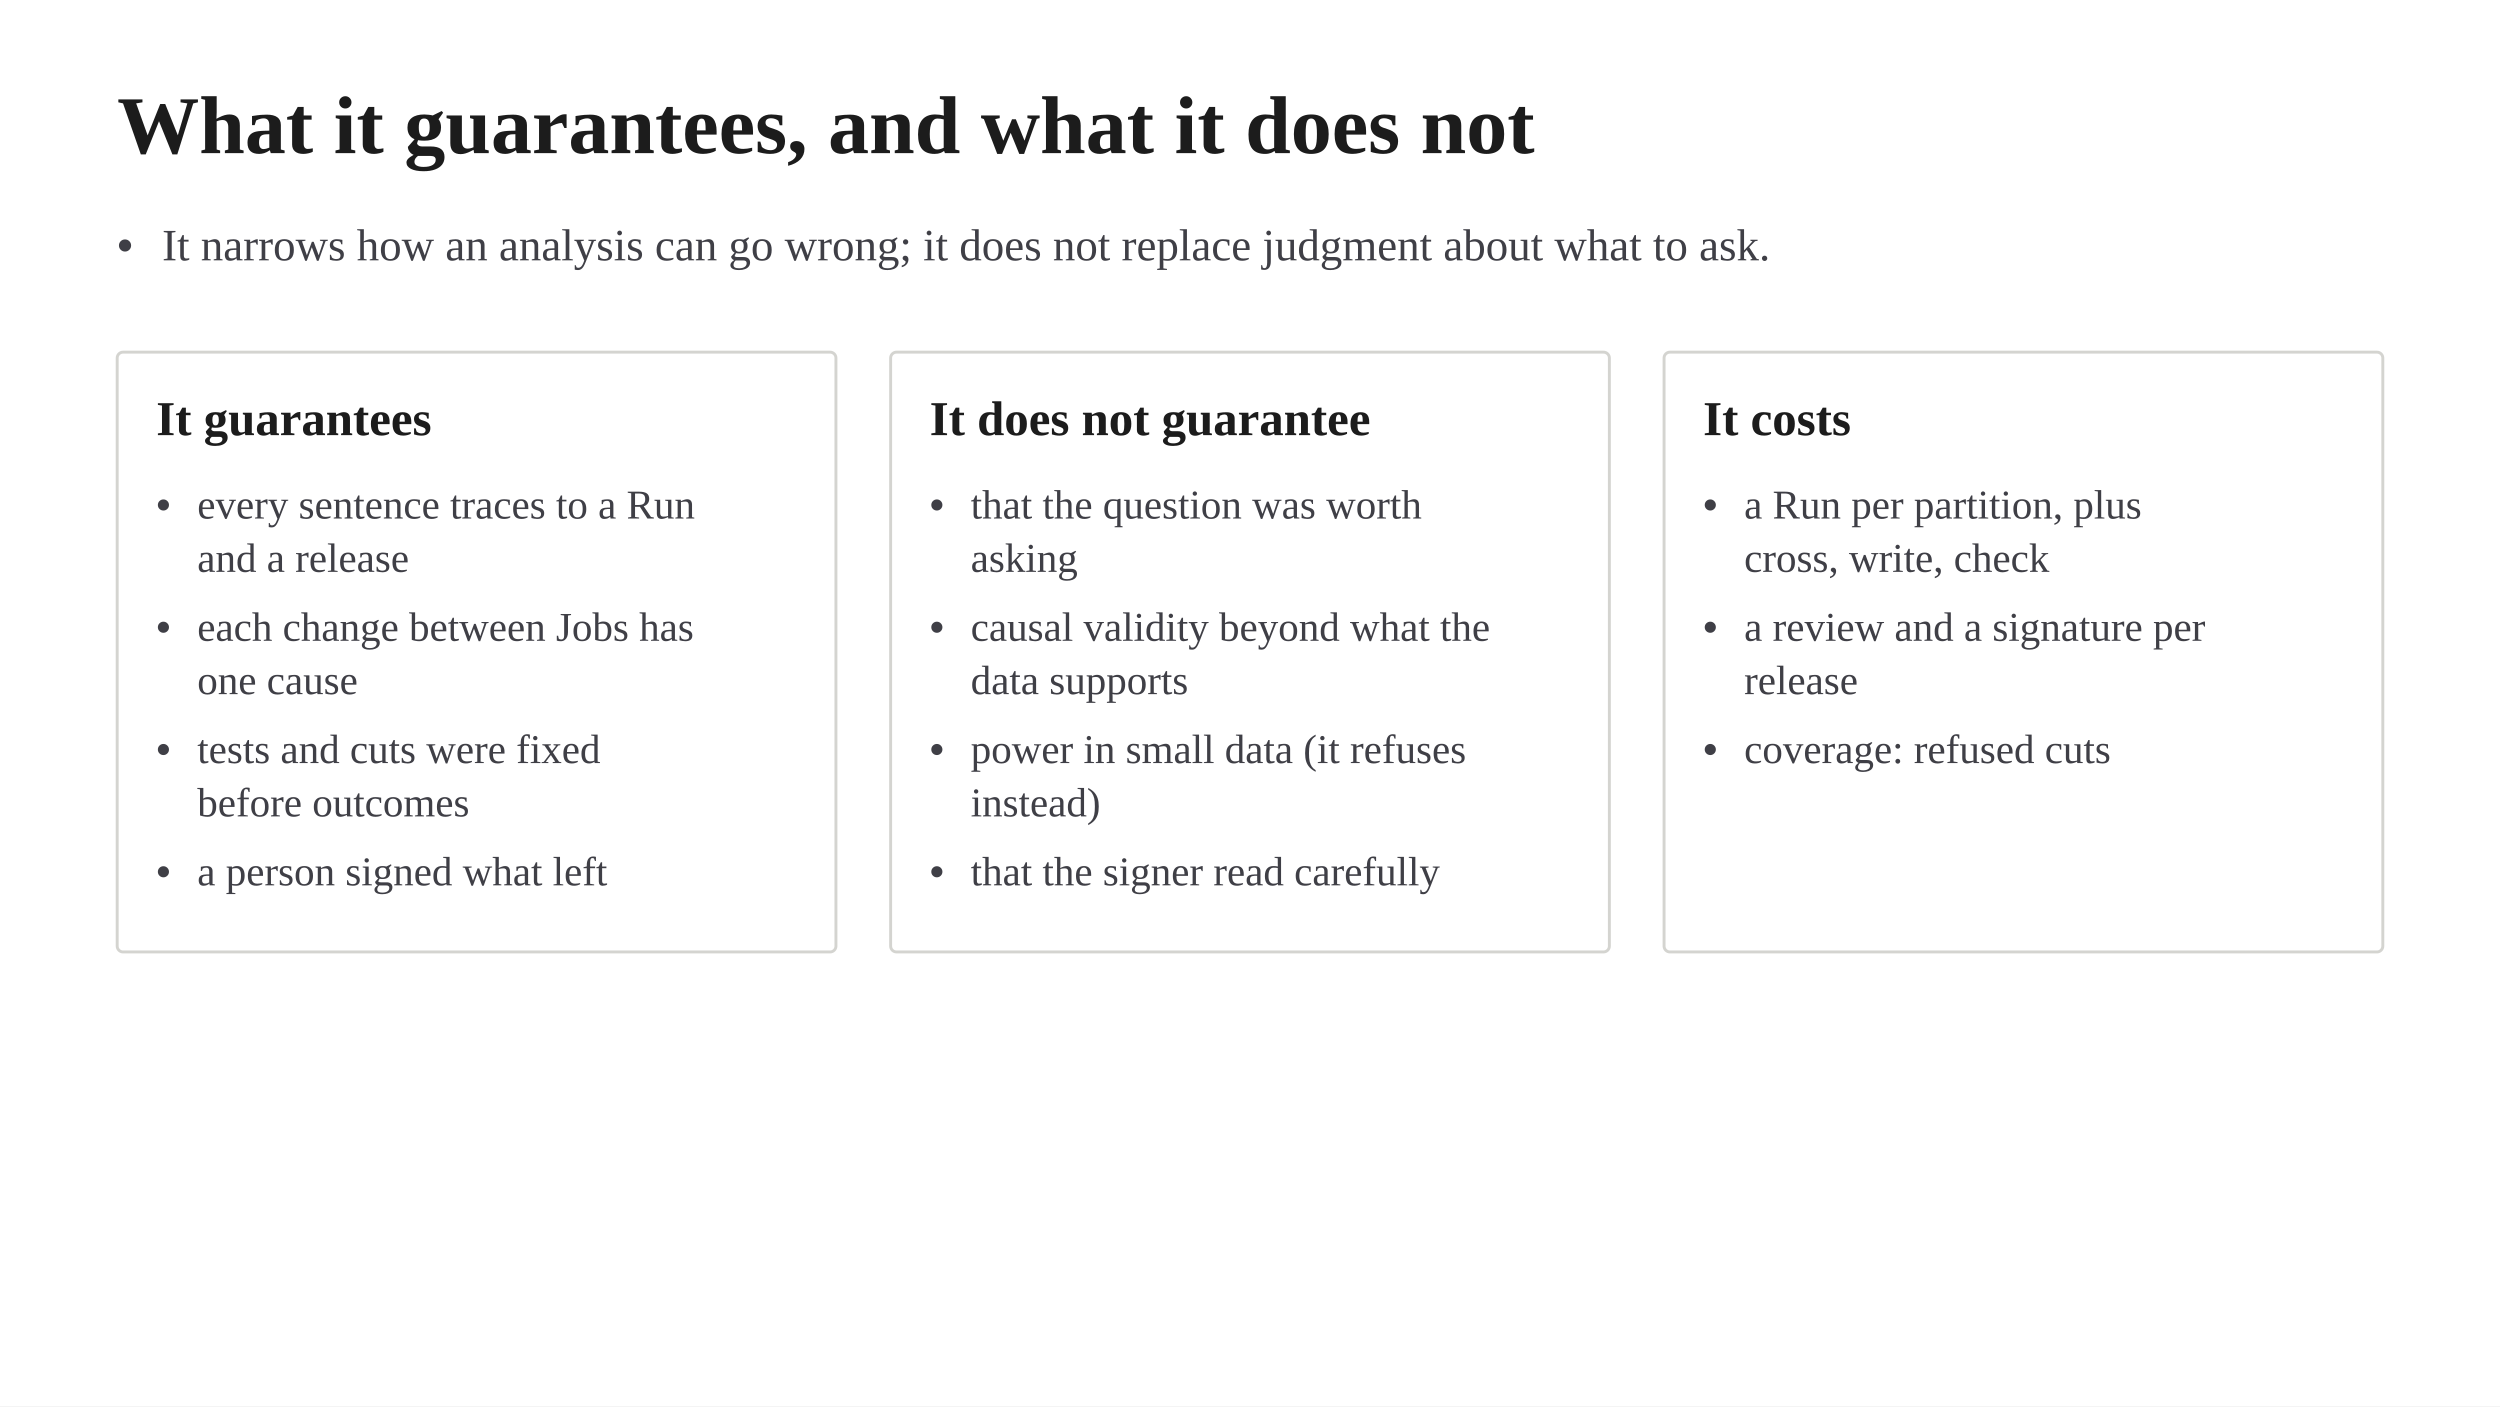
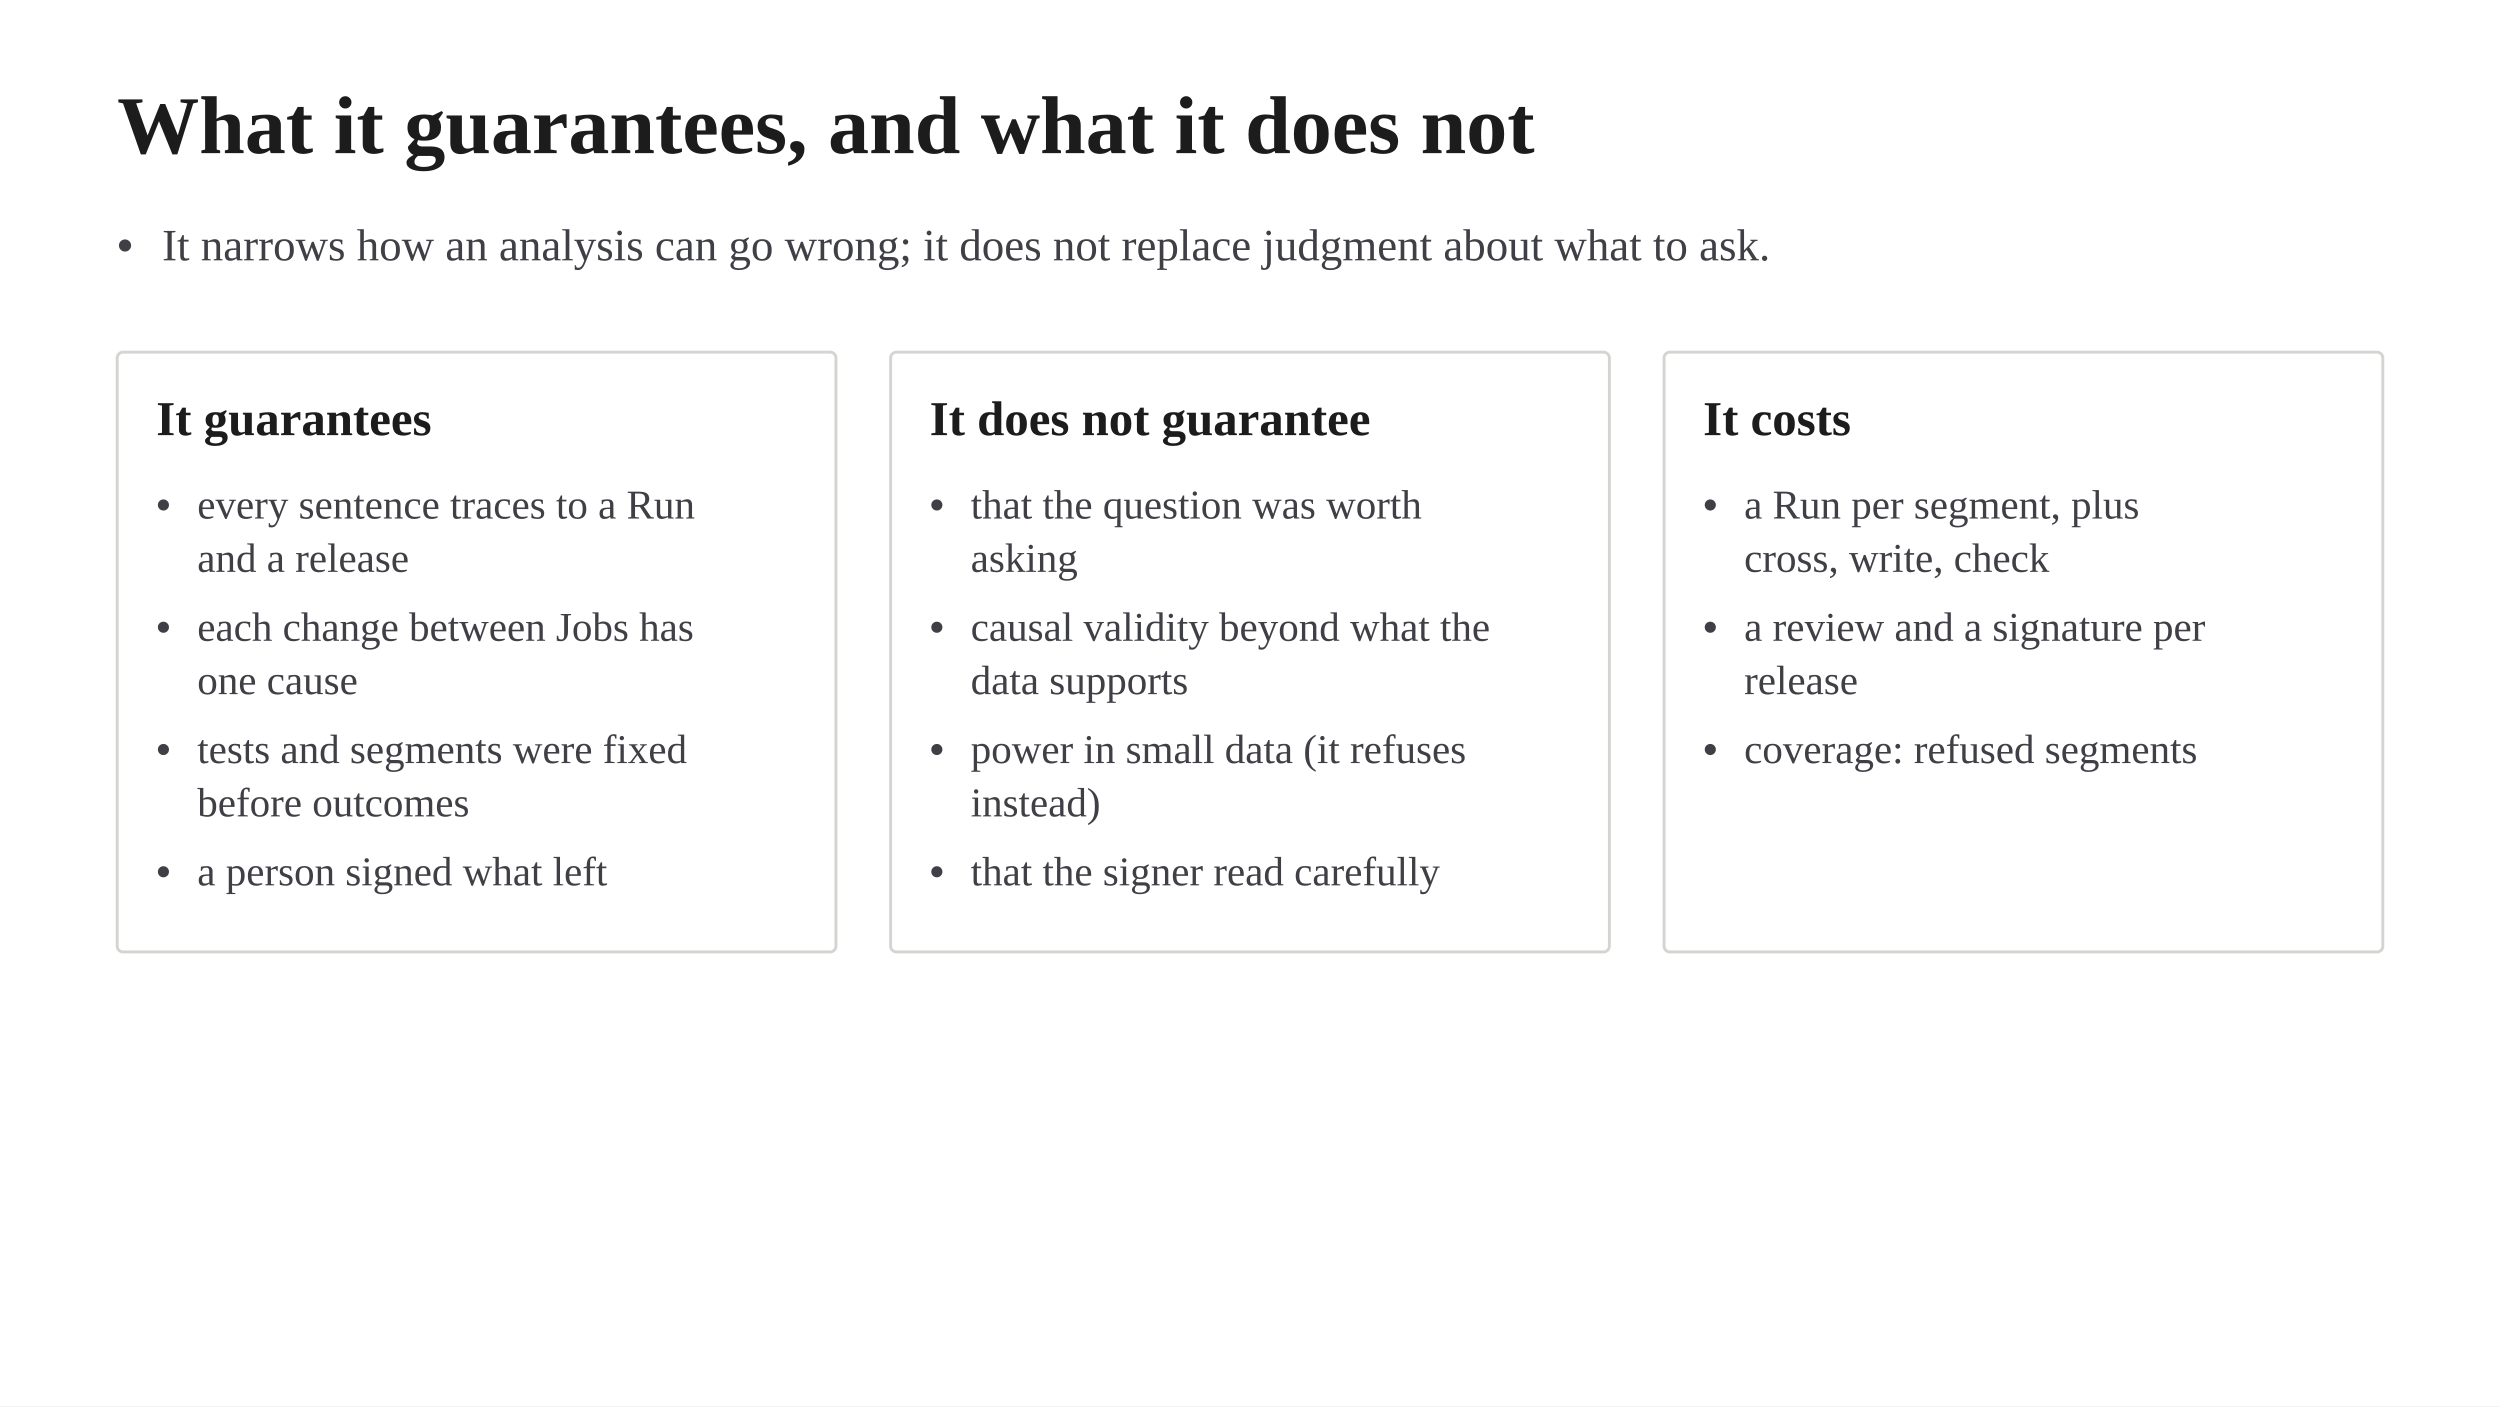
<svg xmlns="http://www.w3.org/2000/svg" width="1280" height="720" viewBox="0 0 1280 720">
  <rect width="1280" height="720" fill="#ffffff" />
  <text x="60.0" y="78.4" font-size="42" fill="#1c1c1c" font-weight="bold" font-family="'Times New Roman', Times, serif" text-anchor="start">What it guarantees, and what it does not</text>
  <text x="60.0" y="133.3" font-size="23" fill="#3f3f46" font-weight="bold" font-family="'Times New Roman', Times, serif" text-anchor="start">•</text>
  <text x="83.0" y="133.3" font-size="23" fill="#3f3f46" font-weight="normal" font-family="'Times New Roman', Times, serif" text-anchor="start">It narrows how an analysis can go wrong; it does not replace judgment about what to ask.</text>
  <rect x="60.0" y="180.3" width="368.0" height="307.1" rx="3" fill="none" stroke="#d4d4d0" stroke-width="1.5" />
  <text x="80.0" y="222.8" font-size="25" fill="#1c1c1c" font-weight="bold" font-family="'Times New Roman', Times, serif" text-anchor="start">It guarantees</text>
  <text x="80.0" y="265.5" font-size="21" fill="#3f3f46" font-weight="bold" font-family="'Times New Roman', Times, serif" text-anchor="start">•</text>
  <text x="101.0" y="265.5" font-size="21" fill="#3f3f46" font-weight="normal" font-family="'Times New Roman', Times, serif" text-anchor="start">every sentence traces to a Run</text>
  <text x="101.0" y="292.8" font-size="21" fill="#3f3f46" font-weight="normal" font-family="'Times New Roman', Times, serif" text-anchor="start">and a release</text>
  <text x="80.0" y="328.1" font-size="21" fill="#3f3f46" font-weight="bold" font-family="'Times New Roman', Times, serif" text-anchor="start">•</text>
  <text x="101.0" y="328.1" font-size="21" fill="#3f3f46" font-weight="normal" font-family="'Times New Roman', Times, serif" text-anchor="start">each change between Jobs has</text>
  <text x="101.0" y="355.4" font-size="21" fill="#3f3f46" font-weight="normal" font-family="'Times New Roman', Times, serif" text-anchor="start">one cause</text>
  <text x="80.0" y="390.7" font-size="21" fill="#3f3f46" font-weight="bold" font-family="'Times New Roman', Times, serif" text-anchor="start">•</text>
-   <text x="101.0" y="390.7" font-size="21" fill="#3f3f46" font-weight="normal" font-family="'Times New Roman', Times, serif" text-anchor="start">tests and cuts were fixed</text>
+   <text x="101.0" y="390.7" font-size="21" fill="#3f3f46" font-weight="normal" font-family="'Times New Roman', Times, serif" text-anchor="start">tests and segments were fixed</text>
  <text x="101.0" y="418.0" font-size="21" fill="#3f3f46" font-weight="normal" font-family="'Times New Roman', Times, serif" text-anchor="start">before outcomes</text>
  <text x="80.0" y="453.3" font-size="21" fill="#3f3f46" font-weight="bold" font-family="'Times New Roman', Times, serif" text-anchor="start">•</text>
  <text x="101.0" y="453.3" font-size="21" fill="#3f3f46" font-weight="normal" font-family="'Times New Roman', Times, serif" text-anchor="start">a person signed what left</text>
  <rect x="456.0" y="180.3" width="368.0" height="307.1" rx="3" fill="none" stroke="#d4d4d0" stroke-width="1.5" />
  <text x="476.0" y="222.8" font-size="25" fill="#1c1c1c" font-weight="bold" font-family="'Times New Roman', Times, serif" text-anchor="start">It does not guarantee</text>
  <text x="476.0" y="265.5" font-size="21" fill="#3f3f46" font-weight="bold" font-family="'Times New Roman', Times, serif" text-anchor="start">•</text>
  <text x="497.0" y="265.5" font-size="21" fill="#3f3f46" font-weight="normal" font-family="'Times New Roman', Times, serif" text-anchor="start">that the question was worth</text>
  <text x="497.0" y="292.8" font-size="21" fill="#3f3f46" font-weight="normal" font-family="'Times New Roman', Times, serif" text-anchor="start">asking</text>
  <text x="476.0" y="328.1" font-size="21" fill="#3f3f46" font-weight="bold" font-family="'Times New Roman', Times, serif" text-anchor="start">•</text>
  <text x="497.0" y="328.1" font-size="21" fill="#3f3f46" font-weight="normal" font-family="'Times New Roman', Times, serif" text-anchor="start">causal validity beyond what the</text>
  <text x="497.0" y="355.4" font-size="21" fill="#3f3f46" font-weight="normal" font-family="'Times New Roman', Times, serif" text-anchor="start">data supports</text>
  <text x="476.0" y="390.7" font-size="21" fill="#3f3f46" font-weight="bold" font-family="'Times New Roman', Times, serif" text-anchor="start">•</text>
  <text x="497.0" y="390.7" font-size="21" fill="#3f3f46" font-weight="normal" font-family="'Times New Roman', Times, serif" text-anchor="start">power in small data (it refuses</text>
  <text x="497.0" y="418.0" font-size="21" fill="#3f3f46" font-weight="normal" font-family="'Times New Roman', Times, serif" text-anchor="start">instead)</text>
  <text x="476.0" y="453.3" font-size="21" fill="#3f3f46" font-weight="bold" font-family="'Times New Roman', Times, serif" text-anchor="start">•</text>
  <text x="497.0" y="453.3" font-size="21" fill="#3f3f46" font-weight="normal" font-family="'Times New Roman', Times, serif" text-anchor="start">that the signer read carefully</text>
  <rect x="852.0" y="180.3" width="368.0" height="307.1" rx="3" fill="none" stroke="#d4d4d0" stroke-width="1.5" />
  <text x="872.0" y="222.8" font-size="25" fill="#1c1c1c" font-weight="bold" font-family="'Times New Roman', Times, serif" text-anchor="start">It costs</text>
  <text x="872.0" y="265.5" font-size="21" fill="#3f3f46" font-weight="bold" font-family="'Times New Roman', Times, serif" text-anchor="start">•</text>
-   <text x="893.0" y="265.5" font-size="21" fill="#3f3f46" font-weight="normal" font-family="'Times New Roman', Times, serif" text-anchor="start">a Run per partition, plus</text>
+   <text x="893.0" y="265.5" font-size="21" fill="#3f3f46" font-weight="normal" font-family="'Times New Roman', Times, serif" text-anchor="start">a Run per segment, plus</text>
  <text x="893.0" y="292.8" font-size="21" fill="#3f3f46" font-weight="normal" font-family="'Times New Roman', Times, serif" text-anchor="start">cross, write, check</text>
  <text x="872.0" y="328.1" font-size="21" fill="#3f3f46" font-weight="bold" font-family="'Times New Roman', Times, serif" text-anchor="start">•</text>
  <text x="893.0" y="328.1" font-size="21" fill="#3f3f46" font-weight="normal" font-family="'Times New Roman', Times, serif" text-anchor="start">a review and a signature per</text>
  <text x="893.0" y="355.4" font-size="21" fill="#3f3f46" font-weight="normal" font-family="'Times New Roman', Times, serif" text-anchor="start">release</text>
  <text x="872.0" y="390.7" font-size="21" fill="#3f3f46" font-weight="bold" font-family="'Times New Roman', Times, serif" text-anchor="start">•</text>
-   <text x="893.0" y="390.7" font-size="21" fill="#3f3f46" font-weight="normal" font-family="'Times New Roman', Times, serif" text-anchor="start">coverage: refused cuts</text>
+   <text x="893.0" y="390.7" font-size="21" fill="#3f3f46" font-weight="normal" font-family="'Times New Roman', Times, serif" text-anchor="start">coverage: refused segments</text>
</svg>
